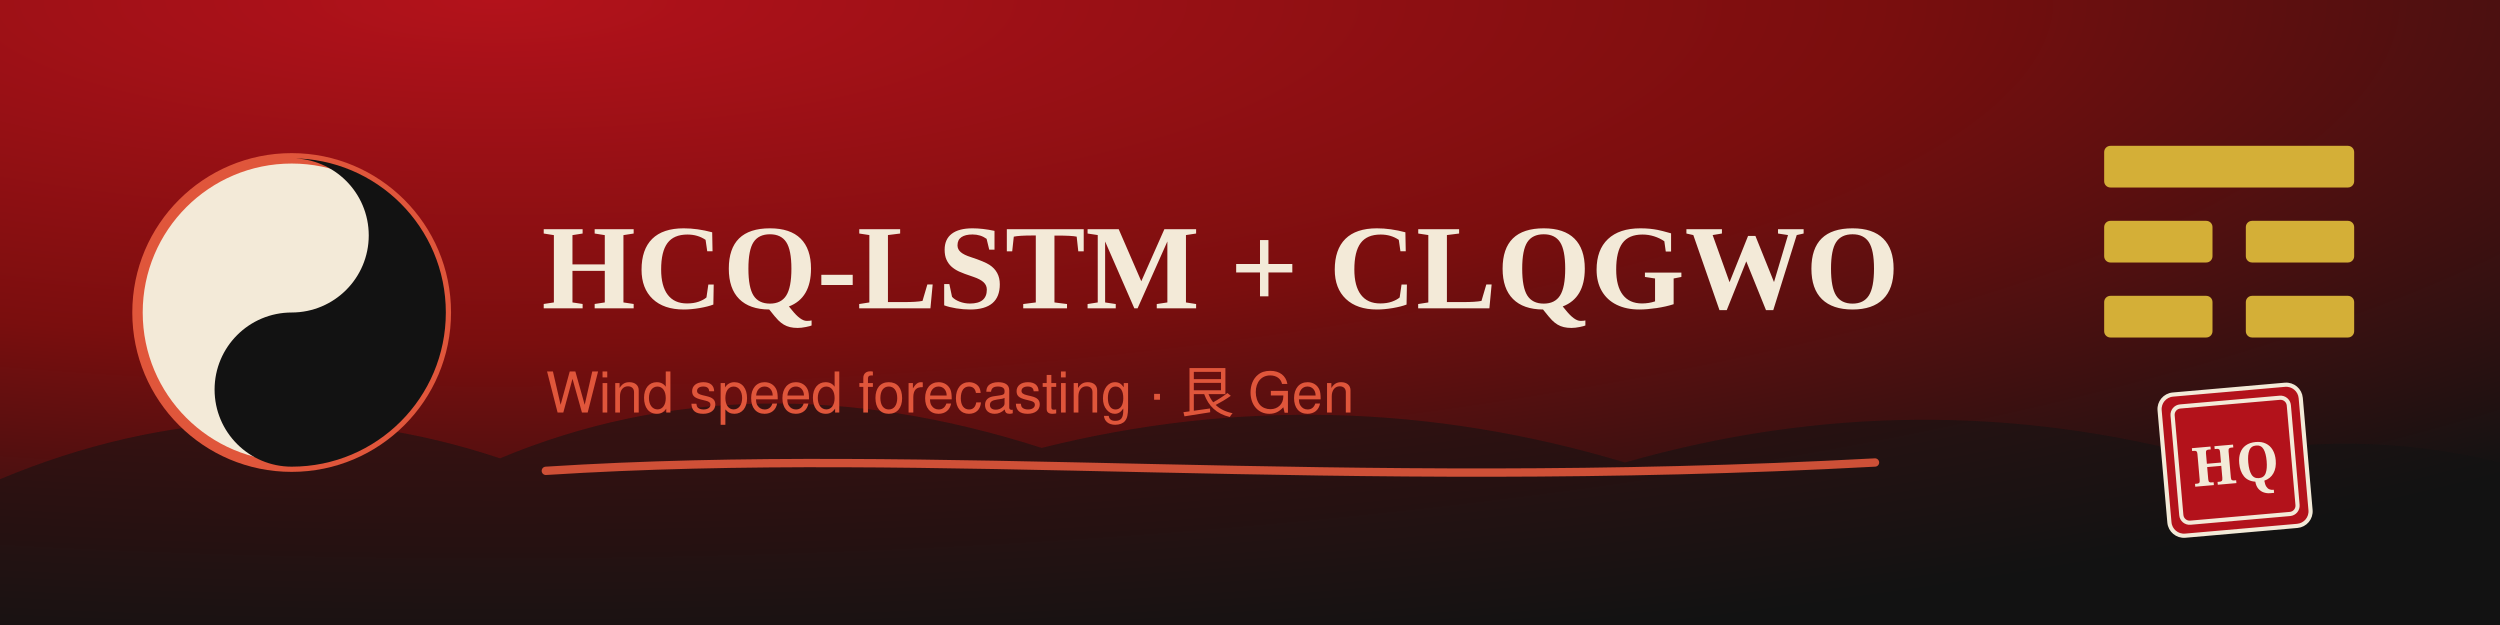
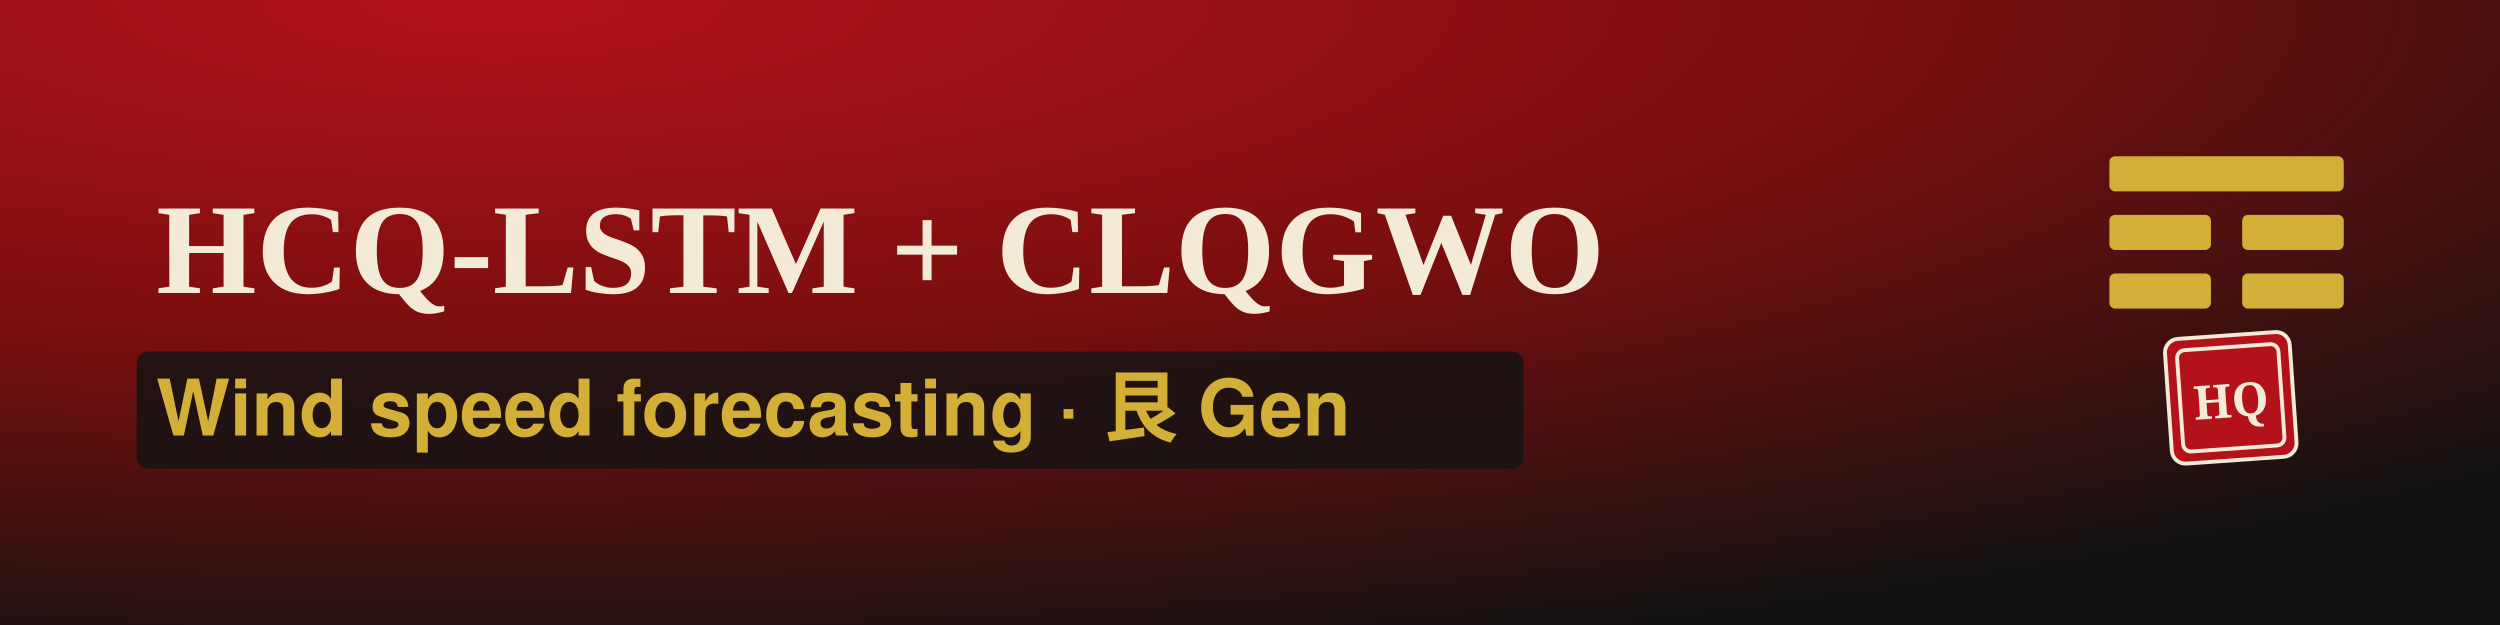
- <svg xmlns="http://www.w3.org/2000/svg" viewBox="0 0 1200 300" width="1200" height="300" preserveAspectRatio="xMidYMid meet" role="img" aria-label="HCQ-LSTM + CLQGWO Wind Forecasting: reference implementation by Rishabh Aryan">
+ <svg xmlns="http://www.w3.org/2000/svg" viewBox="0 0 1280 320" width="100%" preserveAspectRatio="xMidYMid meet" role="img" aria-label="HCQ-LSTM + CLQGWO Wind Forecasting: reference implementation by Rishabh Aryan">
  <defs>
    <radialGradient id="g" cx="20%" cy="0%" r="110%">
      <stop offset="0" stop-color="#b3121b" />
      <stop offset=".5" stop-color="#7a0e0e" />
      <stop offset="1" stop-color="#121212" />
    </radialGradient>
  </defs>
-   <rect width="1200" height="300" fill="url(#g)" />
-   <path d="M0 300 L0 230 Q120 180 240 220 Q360 170 500 215 Q640 180 780 222 Q920 182 1060 220 Q1130 205 1200 222 L1200 300Z" fill="#121212" opacity=".55" />
-   <g transform="translate(140,150)">
-     <circle r="74" fill="#f3ead8" stroke="#e0563b" stroke-width="5" />
-     <path d="M0 -74a74 74 0 0 1 0 148a37 37 0 0 1 0-74a37 37 0 0 0 0-74z" fill="#121212" />
-     <circle cy="-37" r="10" fill="#f3ead8" />
-     <circle cy="37" r="10" fill="#121212" />
-   </g>
-   <text x="260" y="148" font-family="Georgia,'Times New Roman',serif" font-size="58" font-weight="700" fill="#f3ead8" textLength="595" lengthAdjust="spacingAndGlyphs">HCQ-LSTM + CLQGWO</text>
-   <text x="262" y="198" font-family="Helvetica,Arial,'Noto Sans TC',sans-serif" font-size="27" fill="#e0563b">Wind speed forecasting · 艮 Gen</text>
-   <path d="M262 226 C450 214 640 236 900 222" stroke="#e0563b" stroke-width="4" fill="none" stroke-linecap="round" opacity=".9" />
-   <rect x="1010" y="70" width="120" height="20" rx="3" fill="#d4af37" />
-   <rect x="1010" y="106" width="52" height="20" rx="3" fill="#d4af37" />
-   <rect x="1078" y="106" width="52" height="20" rx="3" fill="#d4af37" />
-   <rect x="1010" y="142" width="52" height="20" rx="3" fill="#d4af37" />
-   <rect x="1078" y="142" width="52" height="20" rx="3" fill="#d4af37" />
-   <g transform="translate(1036,190) rotate(-5)">
-     <rect width="68" height="68" rx="7" fill="#b3121b" stroke="#f3ead8" stroke-width="2" />
-     <rect x="6" y="6" width="56" height="56" rx="4" fill="none" stroke="#f3ead8" stroke-width="2" />
-     <text x="34" y="45" text-anchor="middle" font-family="Georgia,serif" font-weight="700" font-size="26" fill="#f3ead8">HQ</text>
+   <rect width="1280" height="320" fill="url(#g)" />
+   <text x="80" y="150" font-family="Georgia,'Times New Roman',serif" font-size="66" font-weight="700" fill="#f3ead8" textLength="646" lengthAdjust="spacingAndGlyphs">HCQ-LSTM + CLQGWO</text>
+   <rect x="70" y="180" width="710" height="60" rx="6" fill="#121212" opacity=".82" />
+   <text x="80" y="223" font-family="Helvetica,Arial,'Noto Sans TC',sans-serif" font-size="40" font-weight="700" fill="#d4af37" textLength="690" lengthAdjust="spacingAndGlyphs">Wind speed forecasting · 艮 Gen</text>
+   <rect x="1080" y="80" width="120" height="18" rx="3" fill="#d4af37" />
+   <rect x="1080" y="110" width="52" height="18" rx="3" fill="#d4af37" />
+   <rect x="1148" y="110" width="52" height="18" rx="3" fill="#d4af37" />
+   <rect x="1080" y="140" width="52" height="18" rx="3" fill="#d4af37" />
+   <rect x="1148" y="140" width="52" height="18" rx="3" fill="#d4af37" />
+   <g transform="translate(1108,174) rotate(-4)">
+     <rect width="64" height="64" rx="7" fill="#b3121b" stroke="#f3ead8" stroke-width="2" />
+     <rect x="6" y="6" width="52" height="52" rx="4" fill="none" stroke="#f3ead8" stroke-width="2" />
+     <text x="32" y="42" text-anchor="middle" font-family="Georgia,serif" font-weight="700" font-size="24" fill="#f3ead8">HQ</text>
  </g>
</svg>
